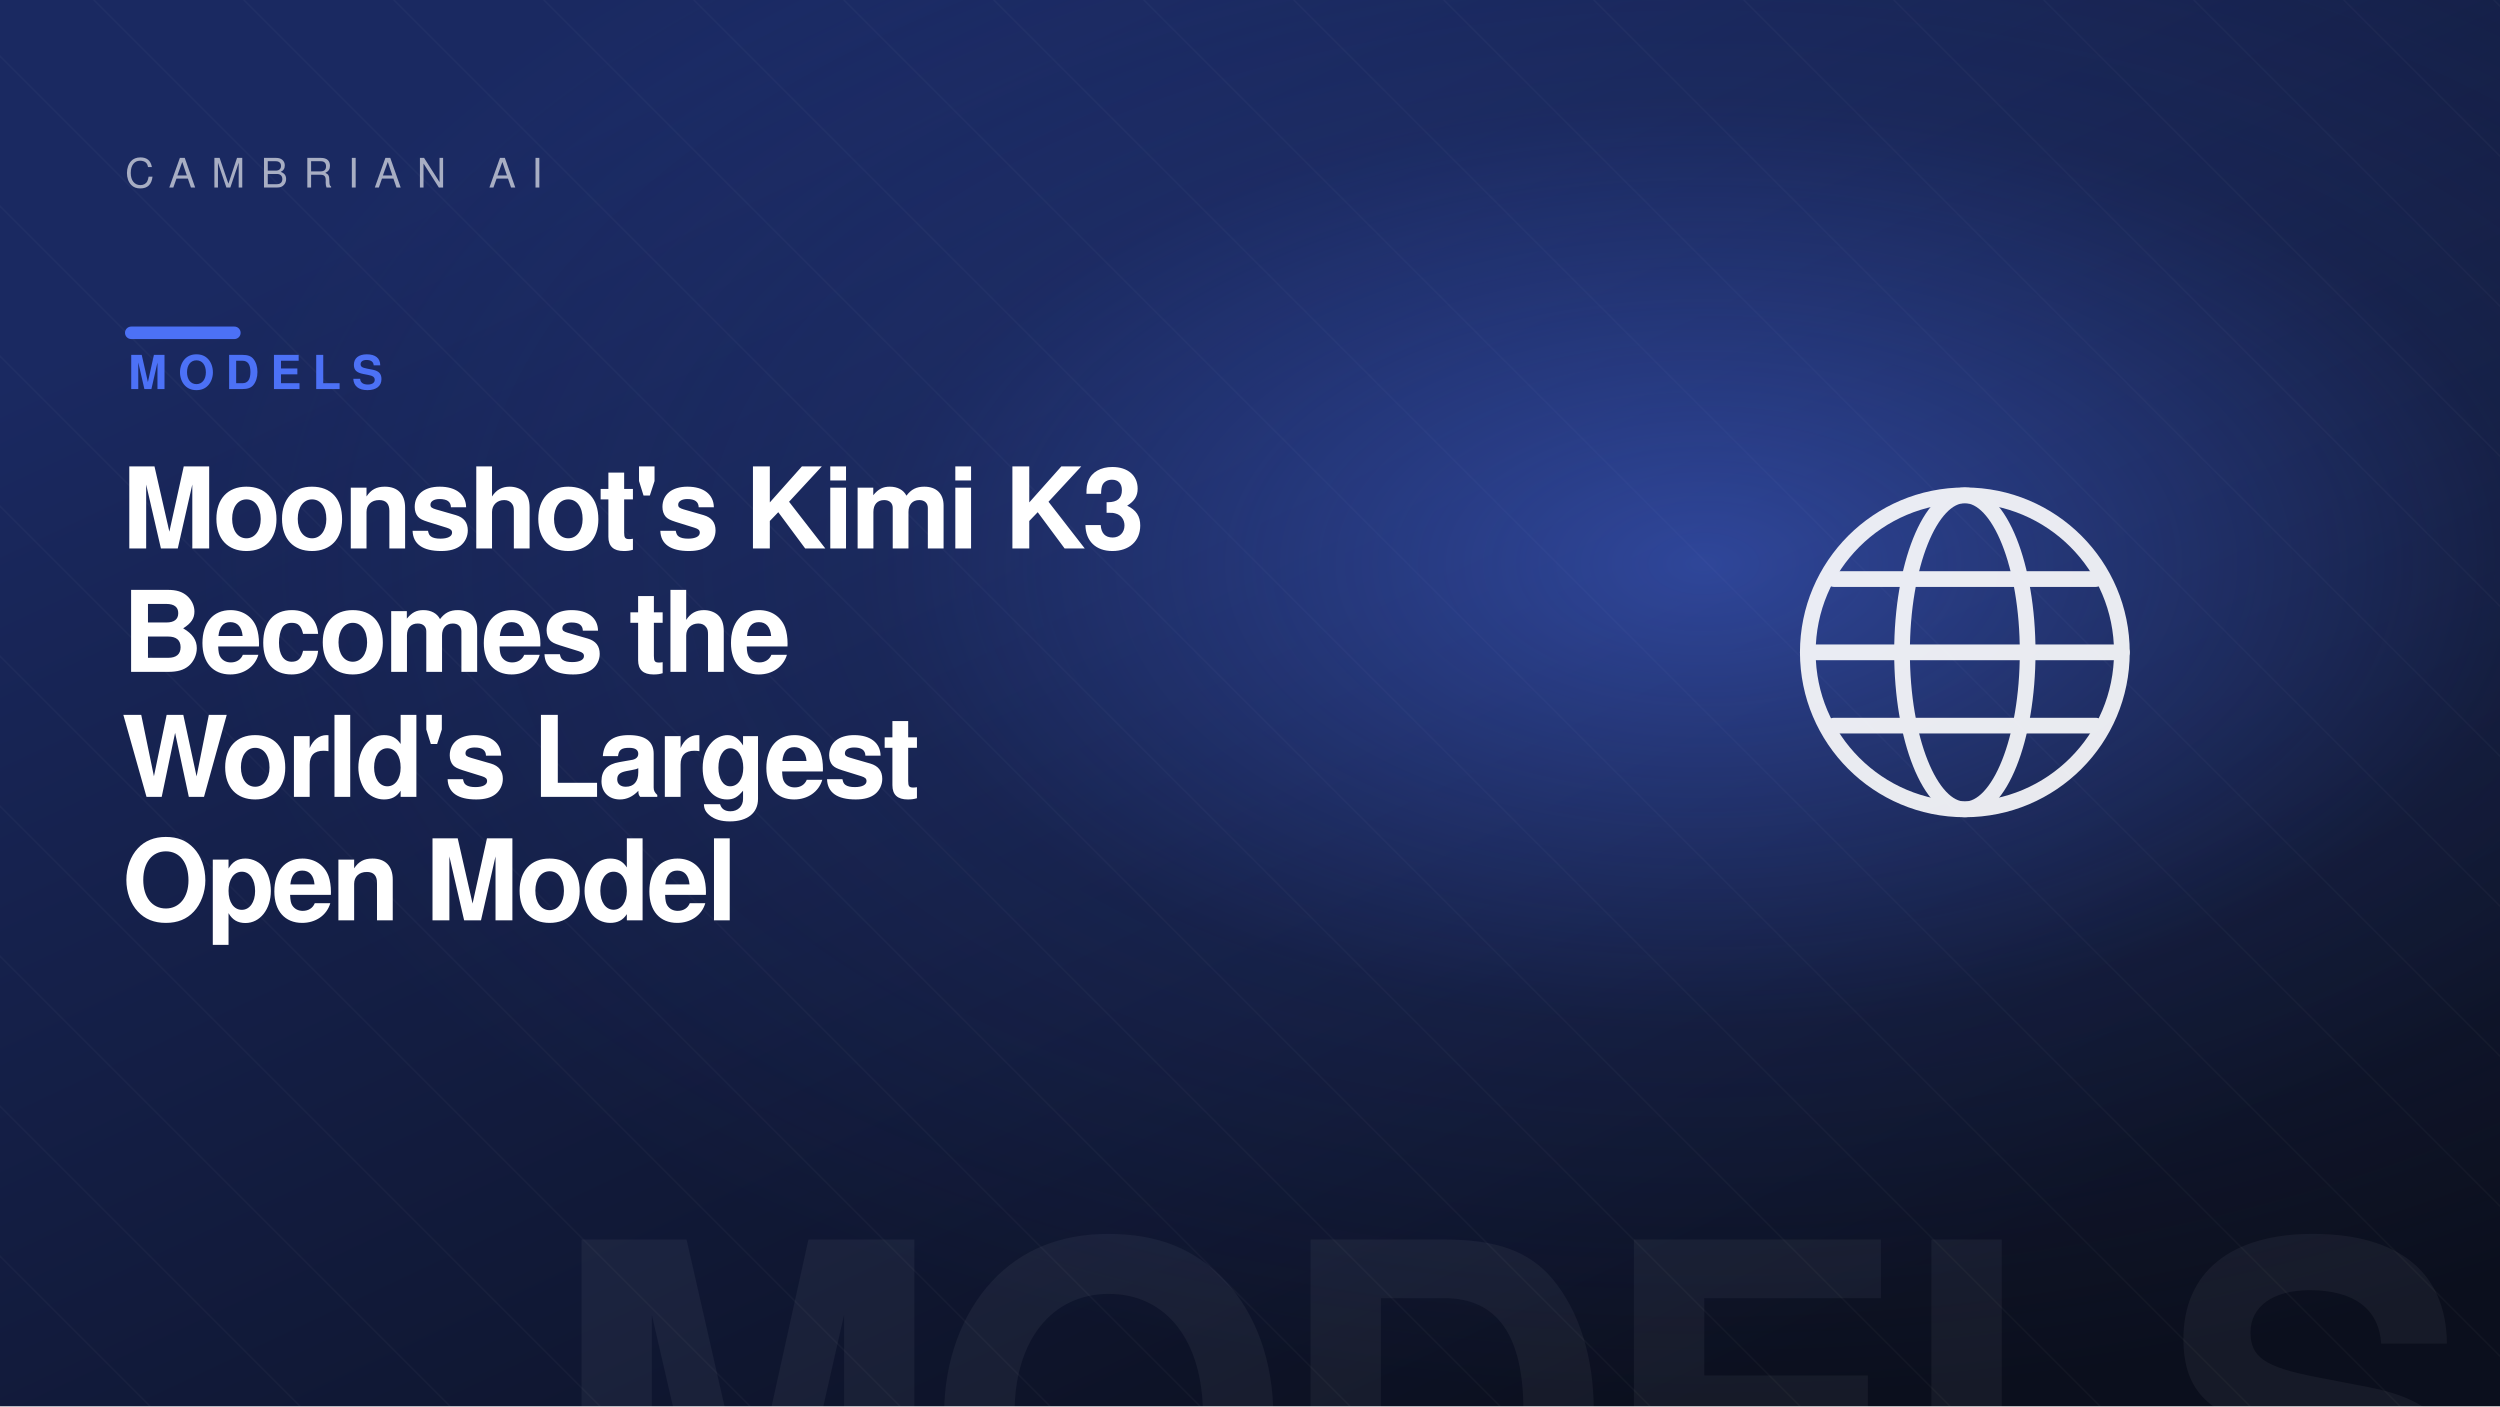
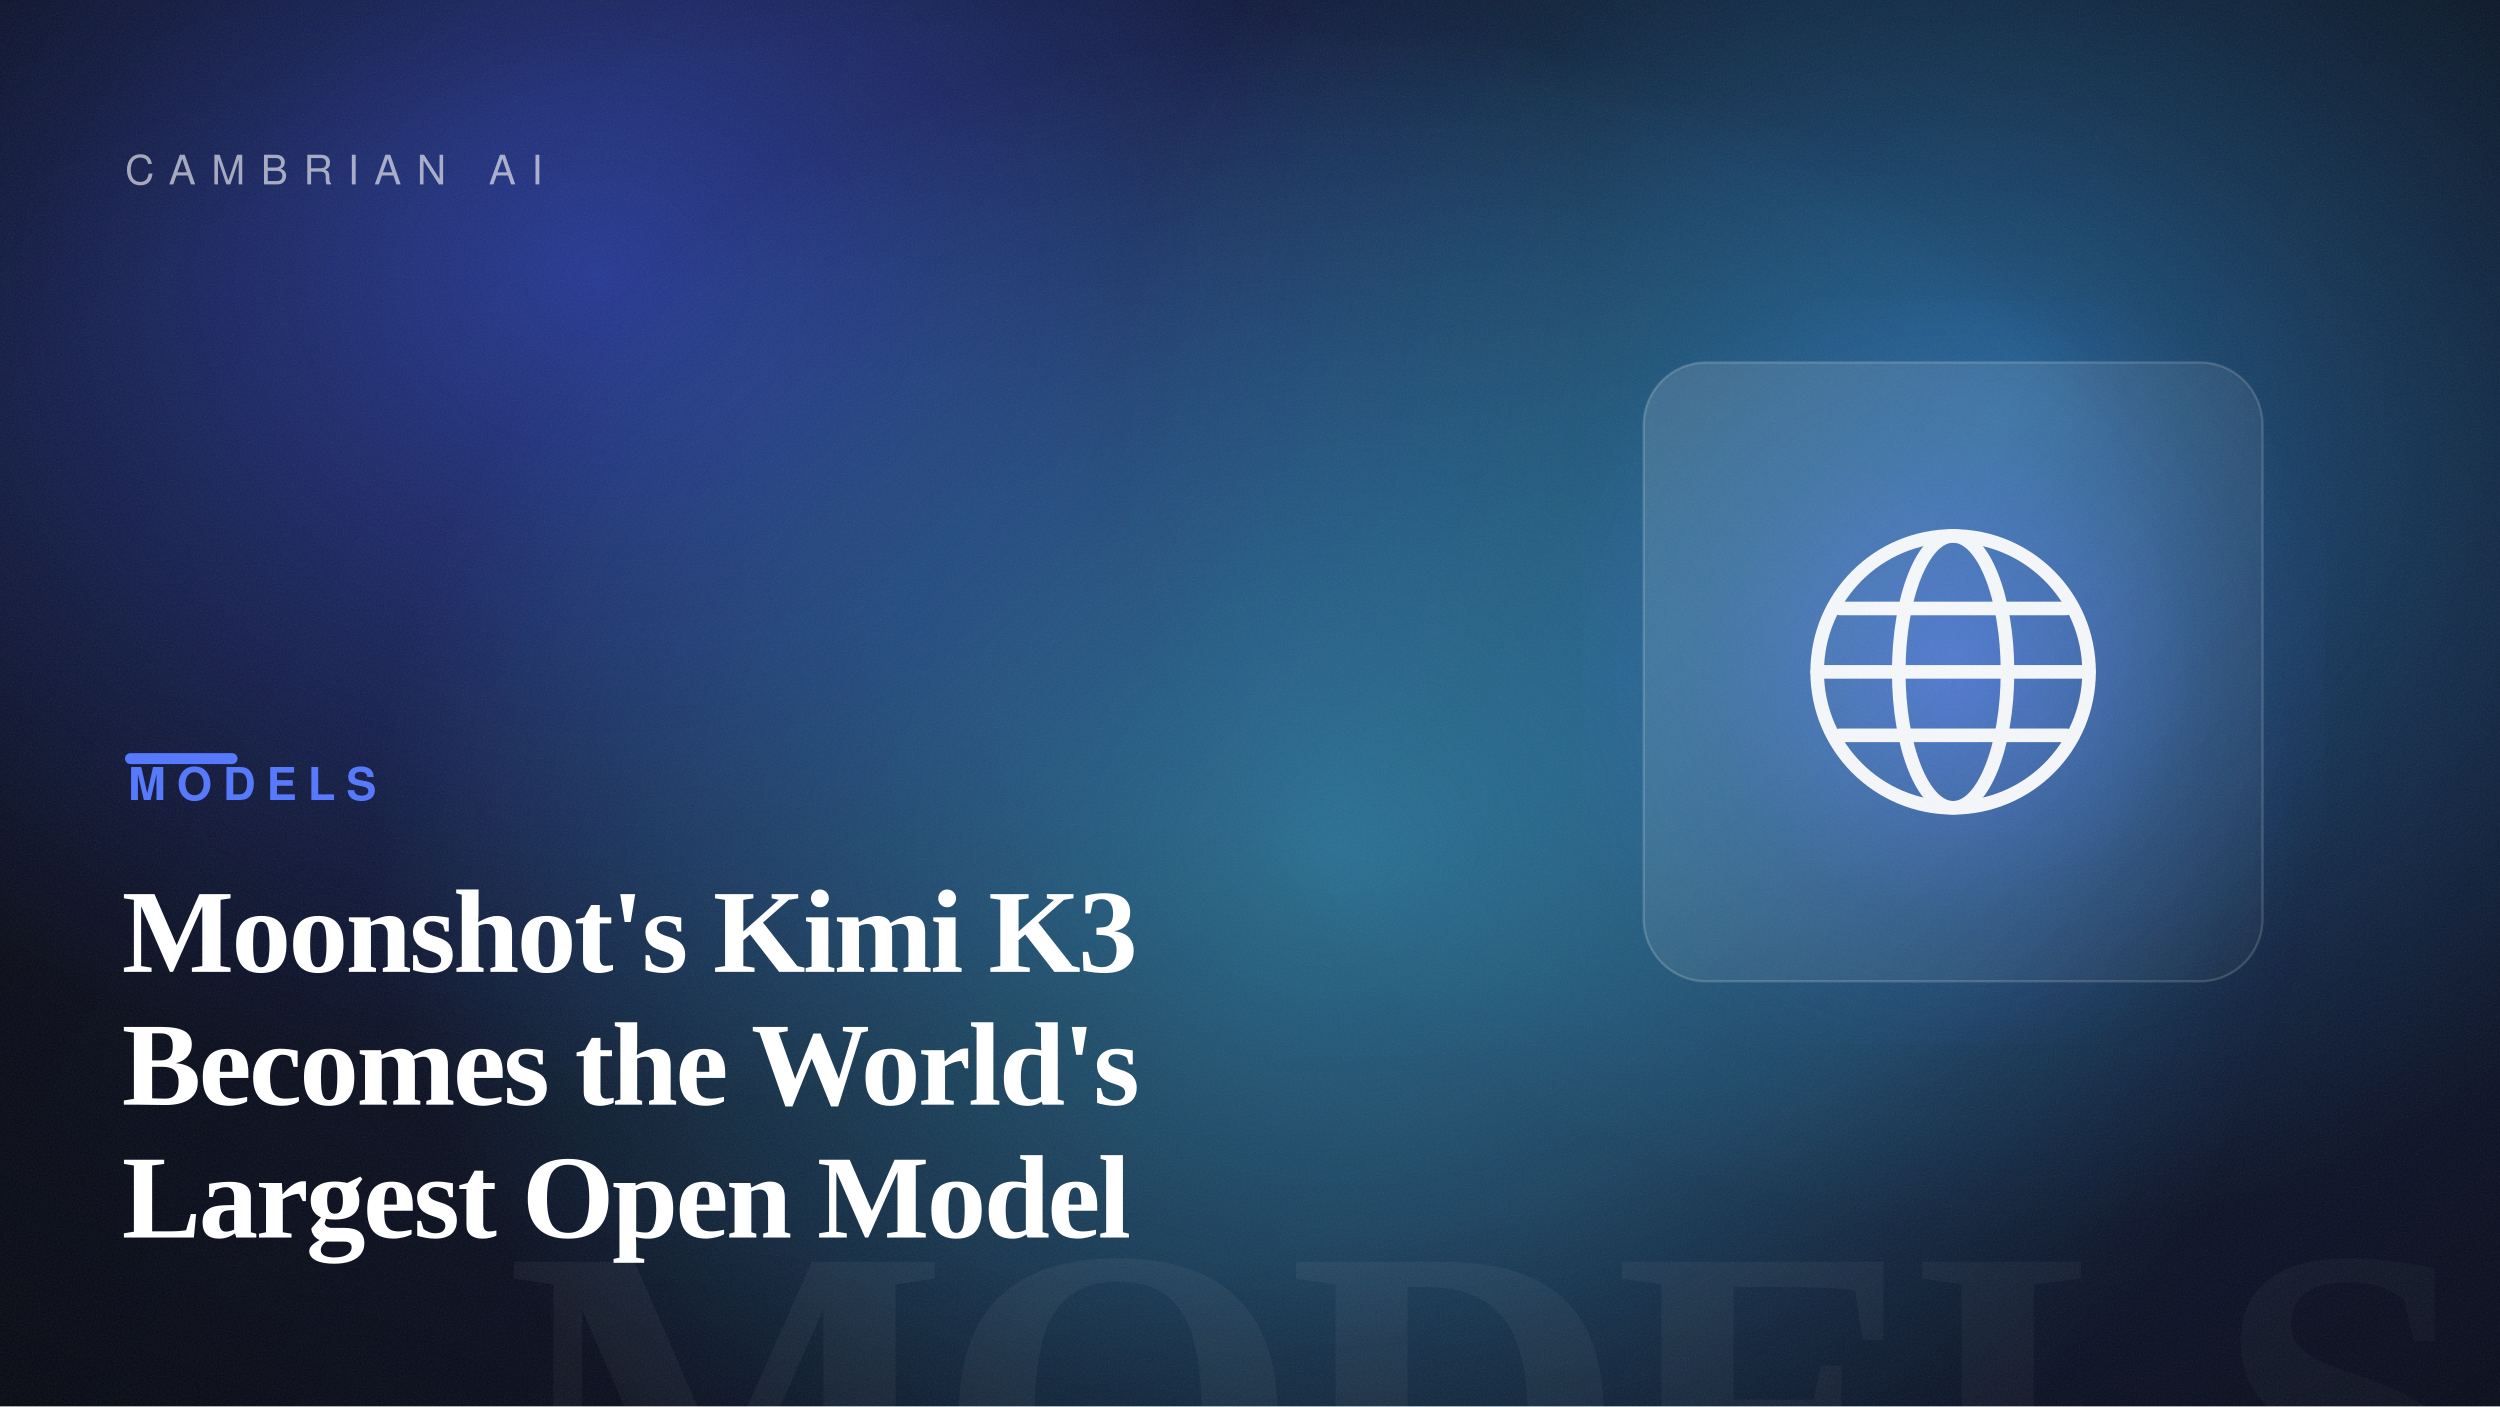
<svg xmlns="http://www.w3.org/2000/svg" width="1600" height="900" viewBox="0 0 1600 900" role="img" aria-label="Moonshot's Kimi K3 Becomes the World's Largest Open Model">
  <defs>
-     <linearGradient id="bg" gradientTransform="rotate(230 0.5 0.5)">
-       <stop offset="0" stop-color="hsl(227, 44%, 8%)" />
-       <stop offset="1" stop-color="hsl(227, 58%, 24%)" />
+     <linearGradient id="bg" gradientTransform="rotate(17 0.5 0.5)">
+       <stop offset="0" stop-color="hsl(227, 48%, 6%)" />
+       <stop offset="1" stop-color="hsl(227, 54%, 13%)" />
    </linearGradient>
-     <radialGradient id="glow" cx="68%" cy="40%" r="60%">
-       <stop offset="0" stop-color="hsl(227, 90%, 63%)" stop-opacity="0.5" />
-       <stop offset="55%" stop-color="hsl(227, 90%, 63%)" stop-opacity="0.1" />
-       <stop offset="100%" stop-color="hsl(227, 90%, 63%)" stop-opacity="0" />
+     <radialGradient id="b1">
+       <stop offset="0" stop-color="hsl(230, 88%, 60%)" stop-opacity="0.55" />
+       <stop offset="100%" stop-color="hsl(230, 88%, 60%)" stop-opacity="0" />
    </radialGradient>
+     <radialGradient id="b2">
+       <stop offset="0" stop-color="hsl(203, 82%, 56%)" stop-opacity="0.5" />
+       <stop offset="100%" stop-color="hsl(203, 82%, 56%)" stop-opacity="0" />
+     </radialGradient>
+     <radialGradient id="b3">
+       <stop offset="0" stop-color="hsl(196, 92%, 62%)" stop-opacity="0.5" />
+       <stop offset="100%" stop-color="hsl(196, 92%, 62%)" stop-opacity="0" />
+     </radialGradient>
+     <radialGradient id="cardGlow" cx="50%" cy="50%" r="55%">
+       <stop offset="0" stop-color="hsl(227, 95%, 66%)" stop-opacity="0.6" />
+       <stop offset="60%" stop-color="hsl(227, 95%, 66%)" stop-opacity="0.12" />
+       <stop offset="100%" stop-color="hsl(227, 95%, 66%)" stop-opacity="0" />
+     </radialGradient>
+     <radialGradient id="vignette" cx="42%" cy="46%" r="80%">
+       <stop offset="55%" stop-color="#000" stop-opacity="0" />
+       <stop offset="100%" stop-color="#000" stop-opacity="0.5" />
+     </radialGradient>
+     <linearGradient id="glass" x1="0" y1="0" x2="1" y2="1">
+       <stop offset="0" stop-color="#ffffff" stop-opacity="0.14" />
+       <stop offset="1" stop-color="#ffffff" stop-opacity="0.03" />
+     </linearGradient>
+     <filter id="grain">
+       <feTurbulence type="fractalNoise" baseFrequency="0.9" numOctaves="2" stitchTiles="stitch" result="n" />
+       <feColorMatrix in="n" type="saturate" values="0" />
+     </filter>
  </defs>
  <rect width="1600" height="900" fill="url(#bg)" />
-   <g>
-     <line x1="-900" y1="0" x2="0" y2="900" stroke="#ffffff" stroke-width="1" opacity="0.028" />
-     <line x1="-804" y1="0" x2="96" y2="900" stroke="#ffffff" stroke-width="1" opacity="0.028" />
-     <line x1="-708" y1="0" x2="192" y2="900" stroke="#ffffff" stroke-width="1" opacity="0.028" />
-     <line x1="-612" y1="0" x2="288" y2="900" stroke="#ffffff" stroke-width="1" opacity="0.028" />
-     <line x1="-516" y1="0" x2="384" y2="900" stroke="#ffffff" stroke-width="1" opacity="0.028" />
-     <line x1="-420" y1="0" x2="480" y2="900" stroke="#ffffff" stroke-width="1" opacity="0.028" />
-     <line x1="-324" y1="0" x2="576" y2="900" stroke="#ffffff" stroke-width="1" opacity="0.028" />
-     <line x1="-228" y1="0" x2="672" y2="900" stroke="#ffffff" stroke-width="1" opacity="0.028" />
-     <line x1="-132" y1="0" x2="768" y2="900" stroke="#ffffff" stroke-width="1" opacity="0.028" />
-     <line x1="-36" y1="0" x2="864" y2="900" stroke="#ffffff" stroke-width="1" opacity="0.028" />
-     <line x1="60" y1="0" x2="960" y2="900" stroke="#ffffff" stroke-width="1" opacity="0.028" />
-     <line x1="156" y1="0" x2="1056" y2="900" stroke="#ffffff" stroke-width="1" opacity="0.028" />
-     <line x1="252" y1="0" x2="1152" y2="900" stroke="#ffffff" stroke-width="1" opacity="0.028" />
-     <line x1="348" y1="0" x2="1248" y2="900" stroke="#ffffff" stroke-width="1" opacity="0.028" />
-     <line x1="444" y1="0" x2="1344" y2="900" stroke="#ffffff" stroke-width="1" opacity="0.028" />
-     <line x1="540" y1="0" x2="1440" y2="900" stroke="#ffffff" stroke-width="1" opacity="0.028" />
-     <line x1="636" y1="0" x2="1536" y2="900" stroke="#ffffff" stroke-width="1" opacity="0.028" />
-     <line x1="732" y1="0" x2="1632" y2="900" stroke="#ffffff" stroke-width="1" opacity="0.028" />
-     <line x1="828" y1="0" x2="1728" y2="900" stroke="#ffffff" stroke-width="1" opacity="0.028" />
-     <line x1="924" y1="0" x2="1824" y2="900" stroke="#ffffff" stroke-width="1" opacity="0.028" />
-     <line x1="1020" y1="0" x2="1920" y2="900" stroke="#ffffff" stroke-width="1" opacity="0.028" />
-     <line x1="1116" y1="0" x2="2016" y2="900" stroke="#ffffff" stroke-width="1" opacity="0.028" />
-     <line x1="1212" y1="0" x2="2112" y2="900" stroke="#ffffff" stroke-width="1" opacity="0.028" />
-     <line x1="1308" y1="0" x2="2208" y2="900" stroke="#ffffff" stroke-width="1" opacity="0.028" />
-     <line x1="1404" y1="0" x2="2304" y2="900" stroke="#ffffff" stroke-width="1" opacity="0.028" />
-     <line x1="1500" y1="0" x2="2400" y2="900" stroke="#ffffff" stroke-width="1" opacity="0.028" />
-     <line x1="1596" y1="0" x2="2496" y2="900" stroke="#ffffff" stroke-width="1" opacity="0.028" />
-   </g>
-   <text x="1584" y="1012" text-anchor="end" font-family="Helvetica, Arial, sans-serif" font-size="300" font-weight="800" letter-spacing="-10" fill="#ffffff" opacity="0.05">MODELS</text>
-   <rect width="1600" height="900" fill="url(#glow)" />
-   <g transform="translate(1090 250) scale(3.35)" fill="none" stroke="#ffffff" stroke-width="3" stroke-linecap="round" stroke-linejoin="round" opacity="0.9">
+   <ellipse cx="382" cy="174" rx="640" ry="540" fill="url(#b1)" />
+   <ellipse cx="1280" cy="267" rx="560" ry="520" fill="url(#b2)" />
+   <ellipse cx="854" cy="542" rx="620" ry="520" fill="url(#b3)" />
+   <text x="1584" y="1004" text-anchor="end" font-family="Georgia, 'Times New Roman', serif" font-size="300" font-weight="700" letter-spacing="-8" fill="#ffffff" opacity="0.05">MODELS</text>
+   <rect x="1012" y="192" width="476" height="476" fill="url(#cardGlow)" />
+   <rect x="1052" y="232" width="396" height="396" rx="40" fill="url(#glass)" stroke="#ffffff" stroke-opacity="0.18" stroke-width="1.5" />
+   <g transform="translate(1105 285) scale(2.9)" fill="none" stroke="#ffffff" stroke-width="3" stroke-linecap="round" stroke-linejoin="round" opacity="0.95">
    <circle cx="50" cy="50" r="30" />
    <ellipse cx="50" cy="50" rx="12" ry="30" />
    <path d="M20 50H80M25 36H75M25 64H75" />
  </g>
-   <text x="80" y="120" font-family="Helvetica, Arial, sans-serif" font-size="26" letter-spacing="10" fill="#ffffff" opacity="0.62">CAMBRIAN AI</text>
-   <rect x="80" y="209" width="74" height="8" rx="4" fill="hsl(227, 90%, 63%)" />
-   <text x="82" y="249" font-family="Helvetica, Arial, sans-serif" font-size="30" font-weight="700" letter-spacing="7" fill="hsl(227, 90%, 63%)">MODELS</text>
-   <text x="78" y="351" font-family="Helvetica, Arial, sans-serif" font-size="72" font-weight="700" letter-spacing="-2" fill="#ffffff">Moonshot's Kimi K3</text>
-   <text x="78" y="430" font-family="Helvetica, Arial, sans-serif" font-size="72" font-weight="700" letter-spacing="-2" fill="#ffffff">Becomes the</text>
-   <text x="78" y="510" font-family="Helvetica, Arial, sans-serif" font-size="72" font-weight="700" letter-spacing="-2" fill="#ffffff">World's Largest</text>
-   <text x="78" y="589" font-family="Helvetica, Arial, sans-serif" font-size="72" font-weight="700" letter-spacing="-2" fill="#ffffff">Open Model</text>
+   <rect width="1600" height="900" fill="url(#vignette)" />
+   <rect width="1600" height="900" filter="url(#grain)" opacity="0.09" />
+   <text x="80" y="118" font-family="Helvetica, Arial, sans-serif" font-size="26" letter-spacing="10" fill="#ffffff" opacity="0.6">CAMBRIAN AI</text>
+   <rect x="80" y="482" width="72" height="7" rx="3.5" fill="hsl(227, 95%, 66%)" />
+   <text x="82" y="512" font-family="Helvetica, Arial, sans-serif" font-size="29" font-weight="700" letter-spacing="7" fill="hsl(227, 95%, 66%)">MODELS</text>
+   <text x="78" y="622" font-family="Georgia, 'Times New Roman', serif" font-size="76" font-weight="600" letter-spacing="-1.5" fill="#ffffff">Moonshot's Kimi K3</text>
+   <text x="78" y="707" font-family="Georgia, 'Times New Roman', serif" font-size="76" font-weight="600" letter-spacing="-1.5" fill="#ffffff">Becomes the World's</text>
+   <text x="78" y="792" font-family="Georgia, 'Times New Roman', serif" font-size="76" font-weight="600" letter-spacing="-1.5" fill="#ffffff">Largest Open Model</text>
</svg>
